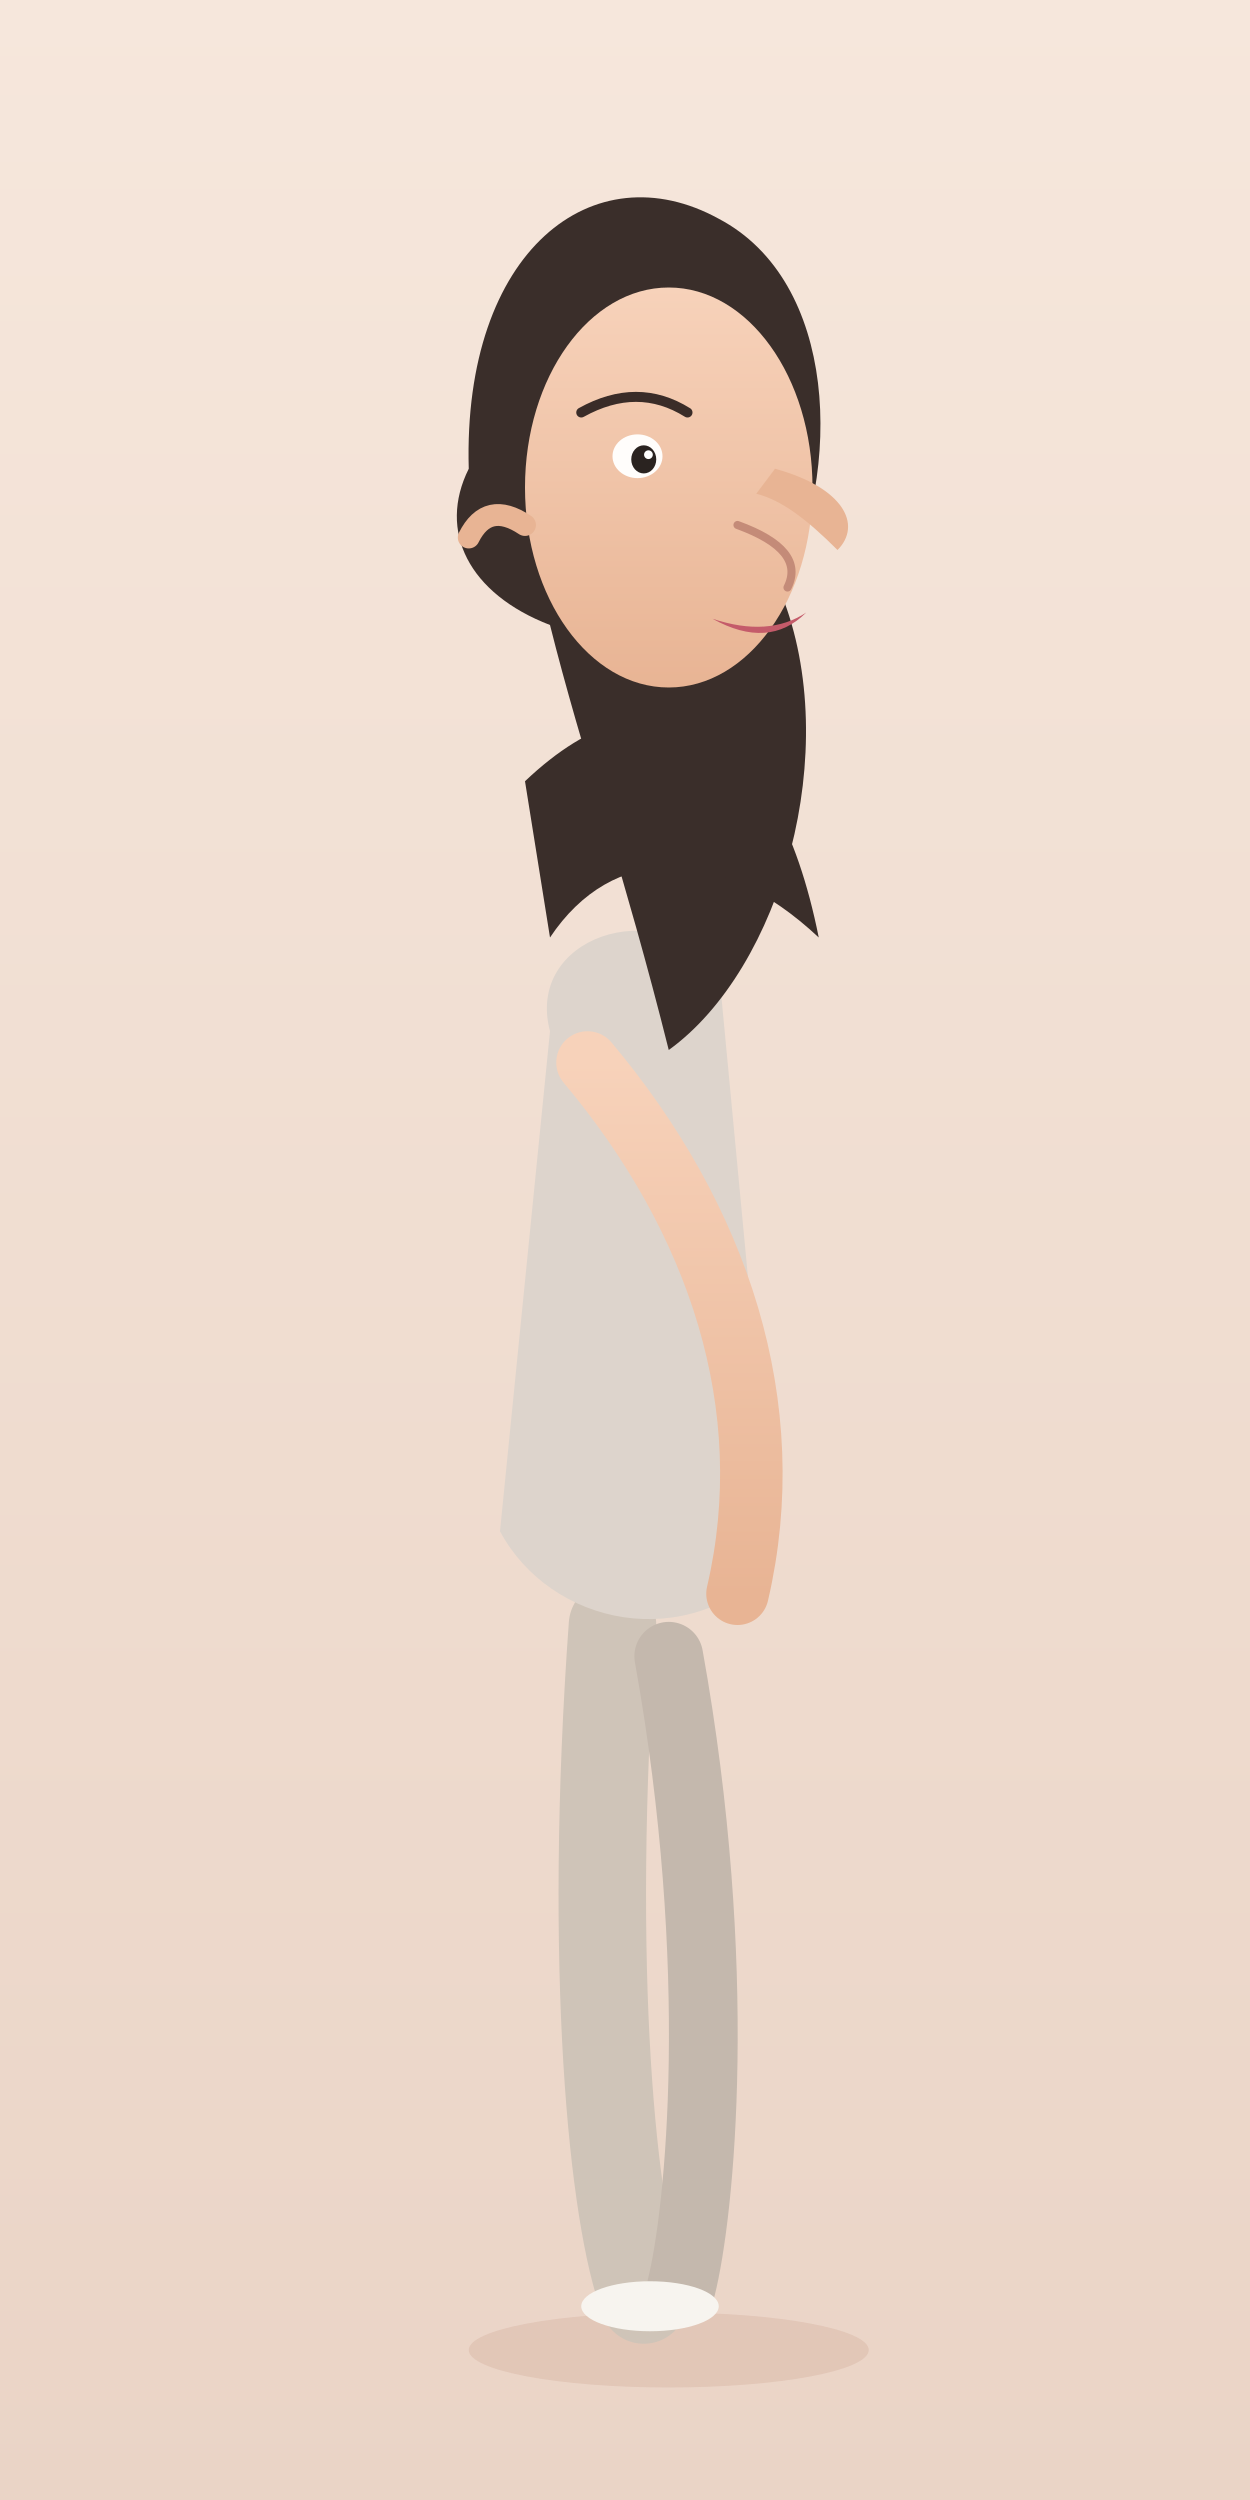
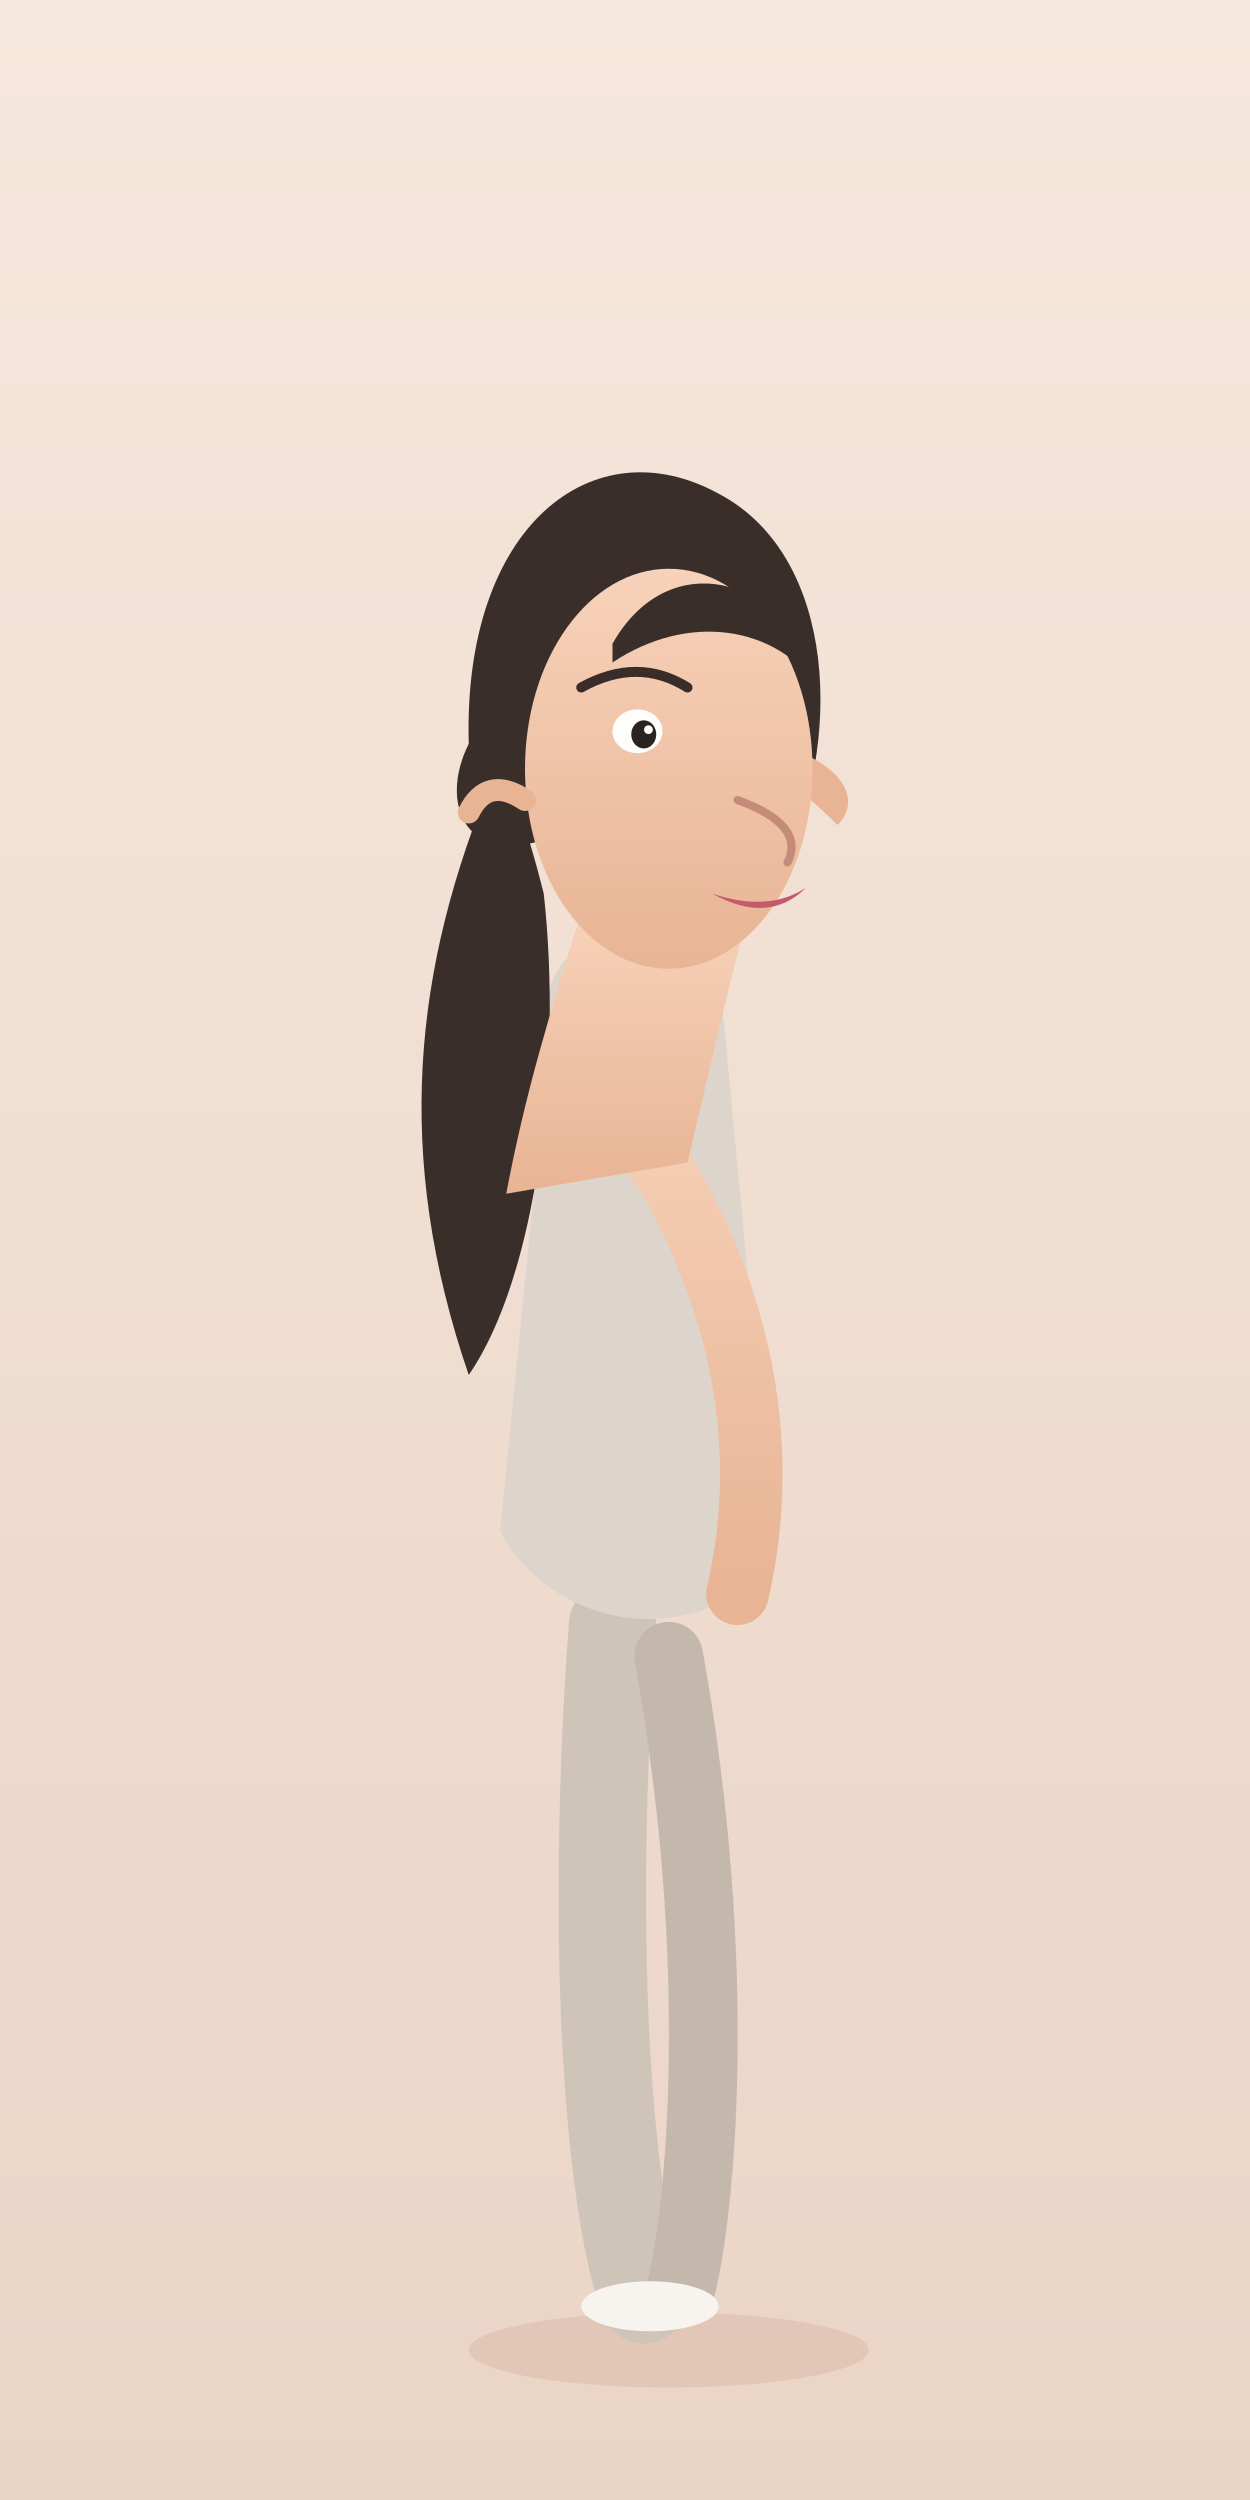
<svg xmlns="http://www.w3.org/2000/svg" viewBox="0 0 400 800" width="400" height="800">
  <defs>
    <linearGradient id="bg" x1="0" y1="0" x2="0" y2="1">
      <stop offset="0" stop-color="#f6e7dc" />
      <stop offset="1" stop-color="#ead4c6" />
    </linearGradient>
    <linearGradient id="skin" x1="0" y1="0" x2="0" y2="1">
      <stop offset="0" stop-color="#f7d2ba" />
      <stop offset="1" stop-color="#e8b494" />
    </linearGradient>
  </defs>
  <rect width="400" height="800" fill="url(#bg)" />
  <ellipse cx="214" cy="752" rx="64" ry="12" fill="#d7b5a4" opacity="0.45" />
  <path d="M196 520 C188 630 196 710 206 736" fill="none" stroke="#cfc4b8" stroke-width="28" stroke-linecap="round" />
  <path d="M214 530 C232 630 224 708 218 732" fill="none" stroke="#c4b8ad" stroke-width="22" stroke-linecap="round" />
  <ellipse cx="208" cy="738" rx="22" ry="8" fill="#f7f4ef" />
  <path d="M176 330 C168 300 210 286 230 310 L248 500 C220 530 176 520 160 490 Z" fill="#ddd4cc" />
  <path d="M188 340 C230 390 250 450 236 510" fill="none" stroke="url(#skin)" stroke-width="20" stroke-linecap="round" />
-   <rect x="196" y="236" width="28" height="46" rx="12" fill="url(#skin)" />
-   <path d="M150 150 C148 80 190 48 230 70 C268 90 270 150 250 190 C270 240 250 310 214 336 C200 280 186 240 176 200 C150 190 140 170 150 150Z" fill="#3a2e2a" />
-   <path d="M168 250 C210 210 248 230 262 300 C230 270 196 270 176 300Z" fill="#3a2e2a" />
-   <path d="M196 118 C214 86 252 96 262 132 C248 112 220 108 196 124Z" fill="#3a2e2a" />
-   <ellipse cx="214" cy="156" rx="46" ry="64" fill="url(#skin)" />
-   <path d="M248 150 C270 156 276 168 268 176 C258 166 250 160 242 158" fill="#e8b494" />
-   <path d="M186 132 Q204 122 220 132" fill="none" stroke="#3a2c28" stroke-width="3.2" stroke-linecap="round" />
-   <ellipse cx="204" cy="146" rx="8" ry="7" fill="#fffdfb" />
-   <ellipse cx="206" cy="147" rx="4" ry="4.5" fill="#2a2320" />
-   <circle cx="207.5" cy="145.5" r="1.4" fill="#fff" />
-   <path d="M236 168 Q258 176 252 188" fill="none" stroke="#c48b78" stroke-width="2.6" stroke-linecap="round" />
-   <path d="M228 198 Q246 208 258 196 Q246 204 228 198Z" fill="#c45b6a" />
-   <path d="M168 168 Q156 160 150 172" fill="none" stroke="#e8b494" stroke-width="7" stroke-linecap="round" />
+   <path d="M158 248 C132 310 126 370 150 440 C172 408 180 340 174 286 C168 262 162 246 158 248Z" fill="#3a2e2a" />
+   <path d="M150 238 C148 168 190 136 230 158 C268 178 270 238 250 278 C230 252 200 246 176 268 C150 278 140 258 150 238Z" fill="#3a2e2a" />
+   <path d="M186 292 C176 324 168 350 162 382 L220 372 C228 338 234 312 240 290 Z" fill="url(#skin)" />
+   <path d="M248 238 C270 244 276 256 268 264 C258 254 250 248 242 246" fill="#e8b494" />
+   <ellipse cx="214" cy="246" rx="46" ry="64" fill="url(#skin)" />
+   <path d="M196 206 C214 174 252 184 262 220 C248 200 220 196 196 212Z" fill="#3a2e2a" />
+   <path d="M186 220 Q204 210 220 220" fill="none" stroke="#3a2c28" stroke-width="3.2" stroke-linecap="round" />
+   <ellipse cx="204" cy="234" rx="8" ry="7" fill="#fffdfb" />
+   <ellipse cx="206" cy="235" rx="4" ry="4.5" fill="#2a2320" />
+   <circle cx="207.5" cy="233.5" r="1.4" fill="#fff" />
+   <path d="M236 256 Q258 264 252 276" fill="none" stroke="#c48b78" stroke-width="2.6" stroke-linecap="round" />
+   <path d="M228 286 Q246 296 258 284 Q246 292 228 286Z" fill="#c45b6a" />
+   <path d="M168 256 Q156 248 150 260" fill="none" stroke="#e8b494" stroke-width="7" stroke-linecap="round" />
</svg>
